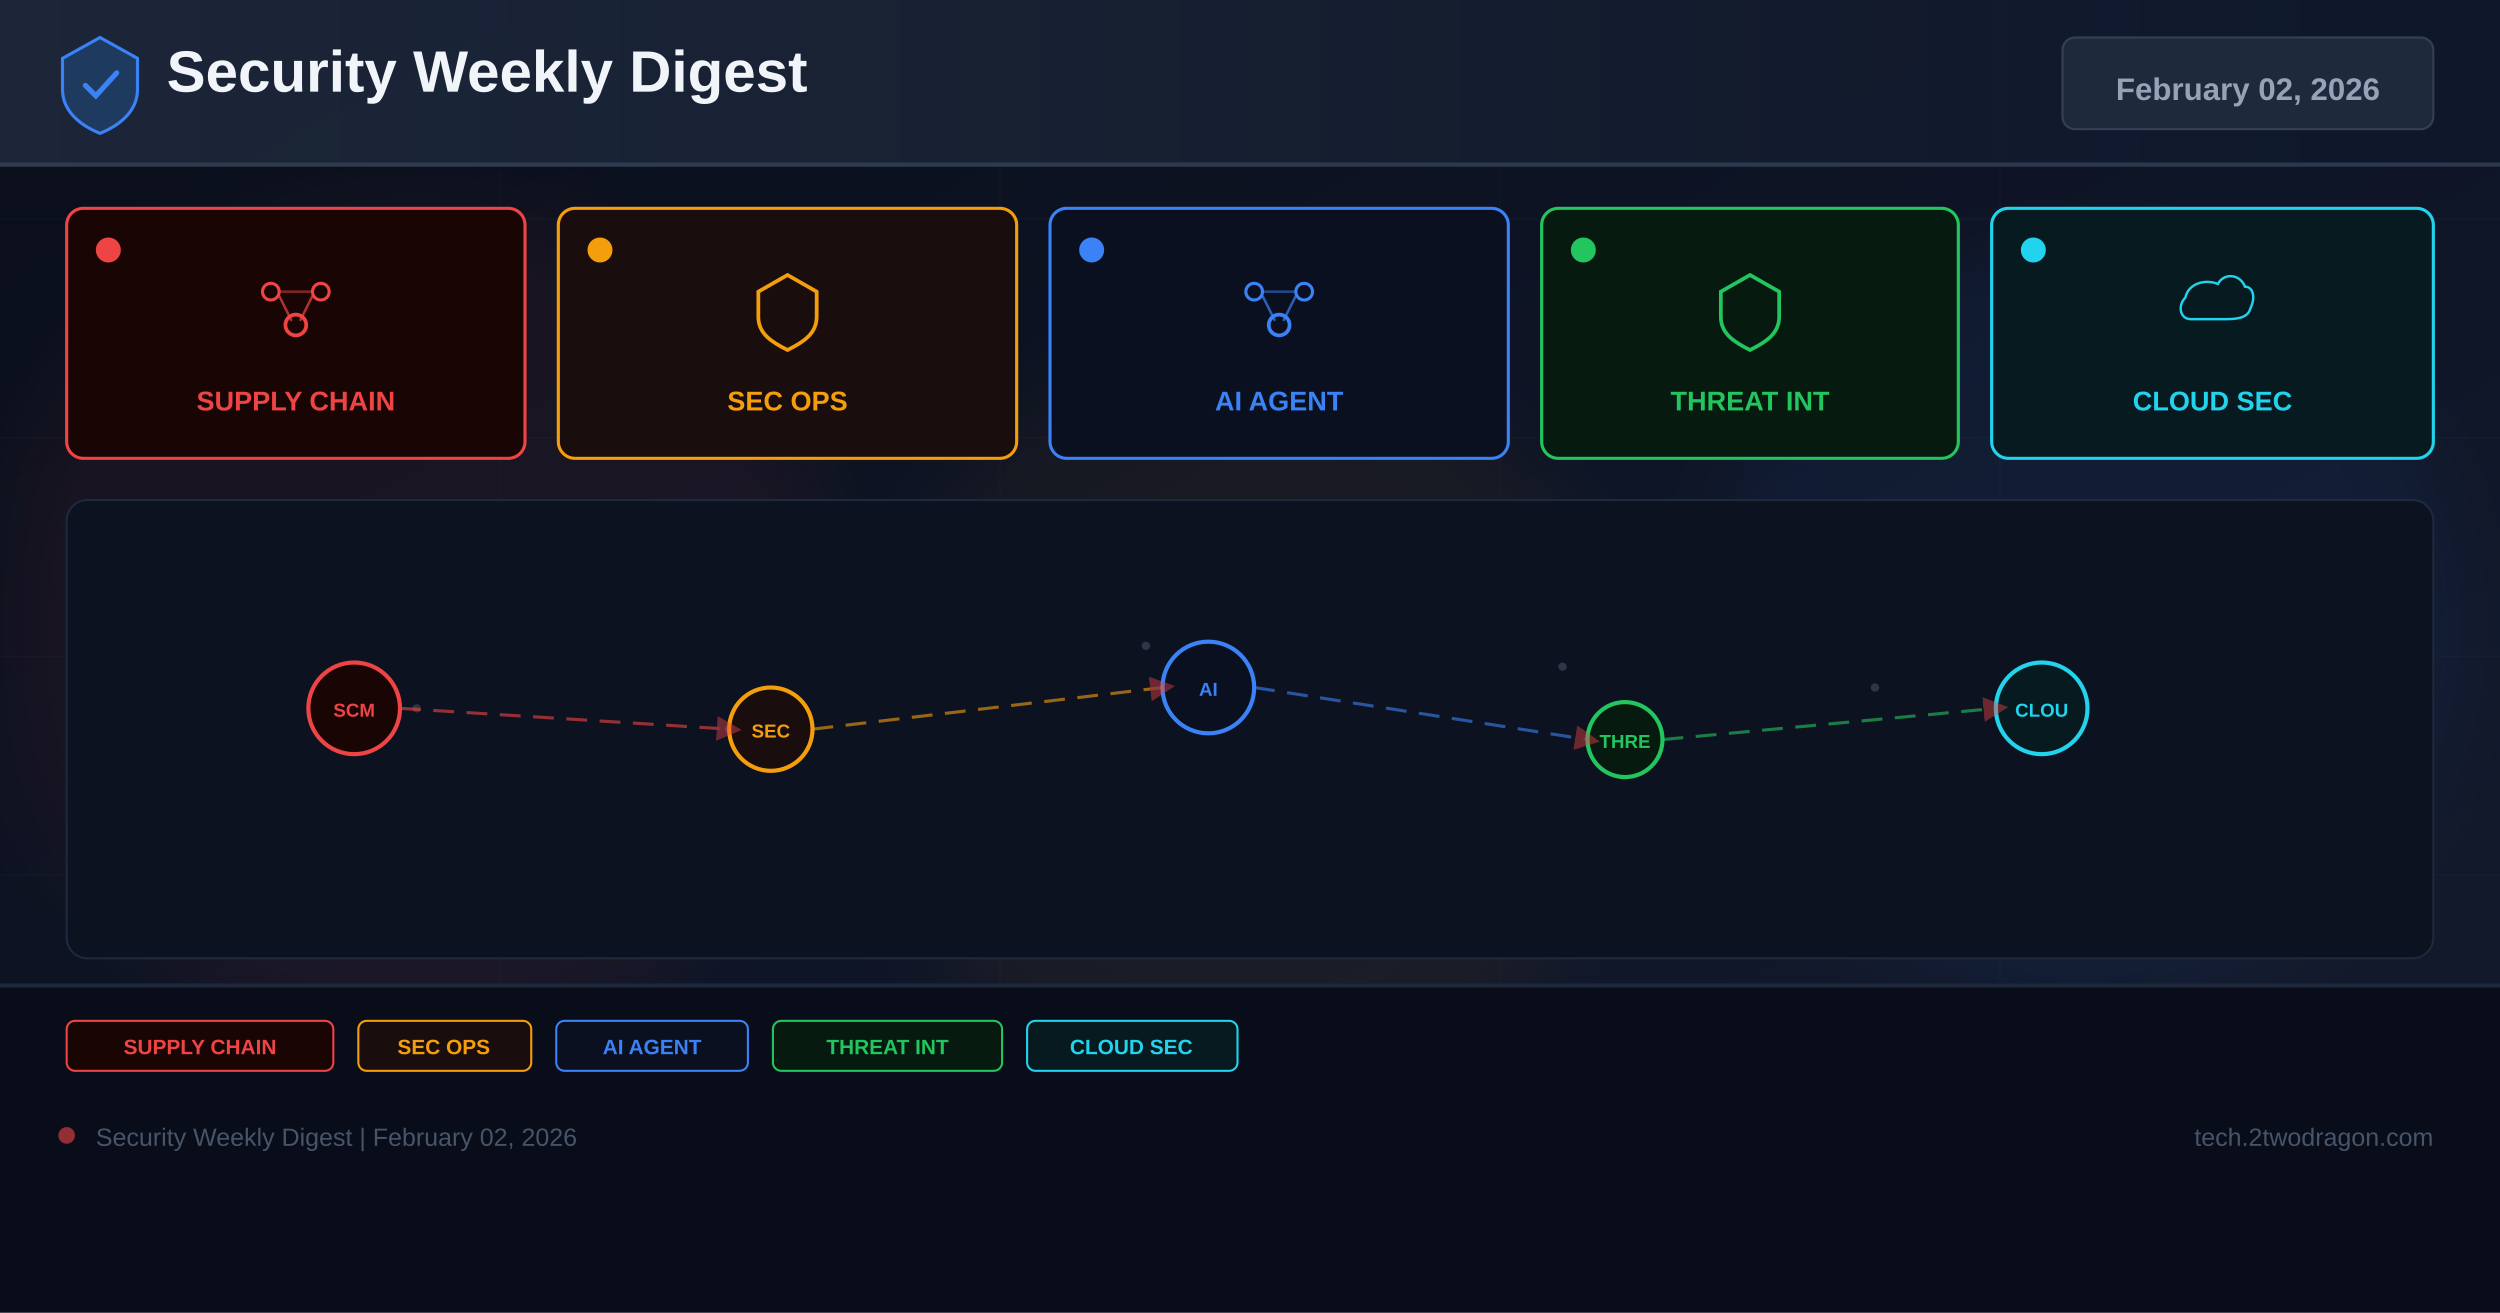
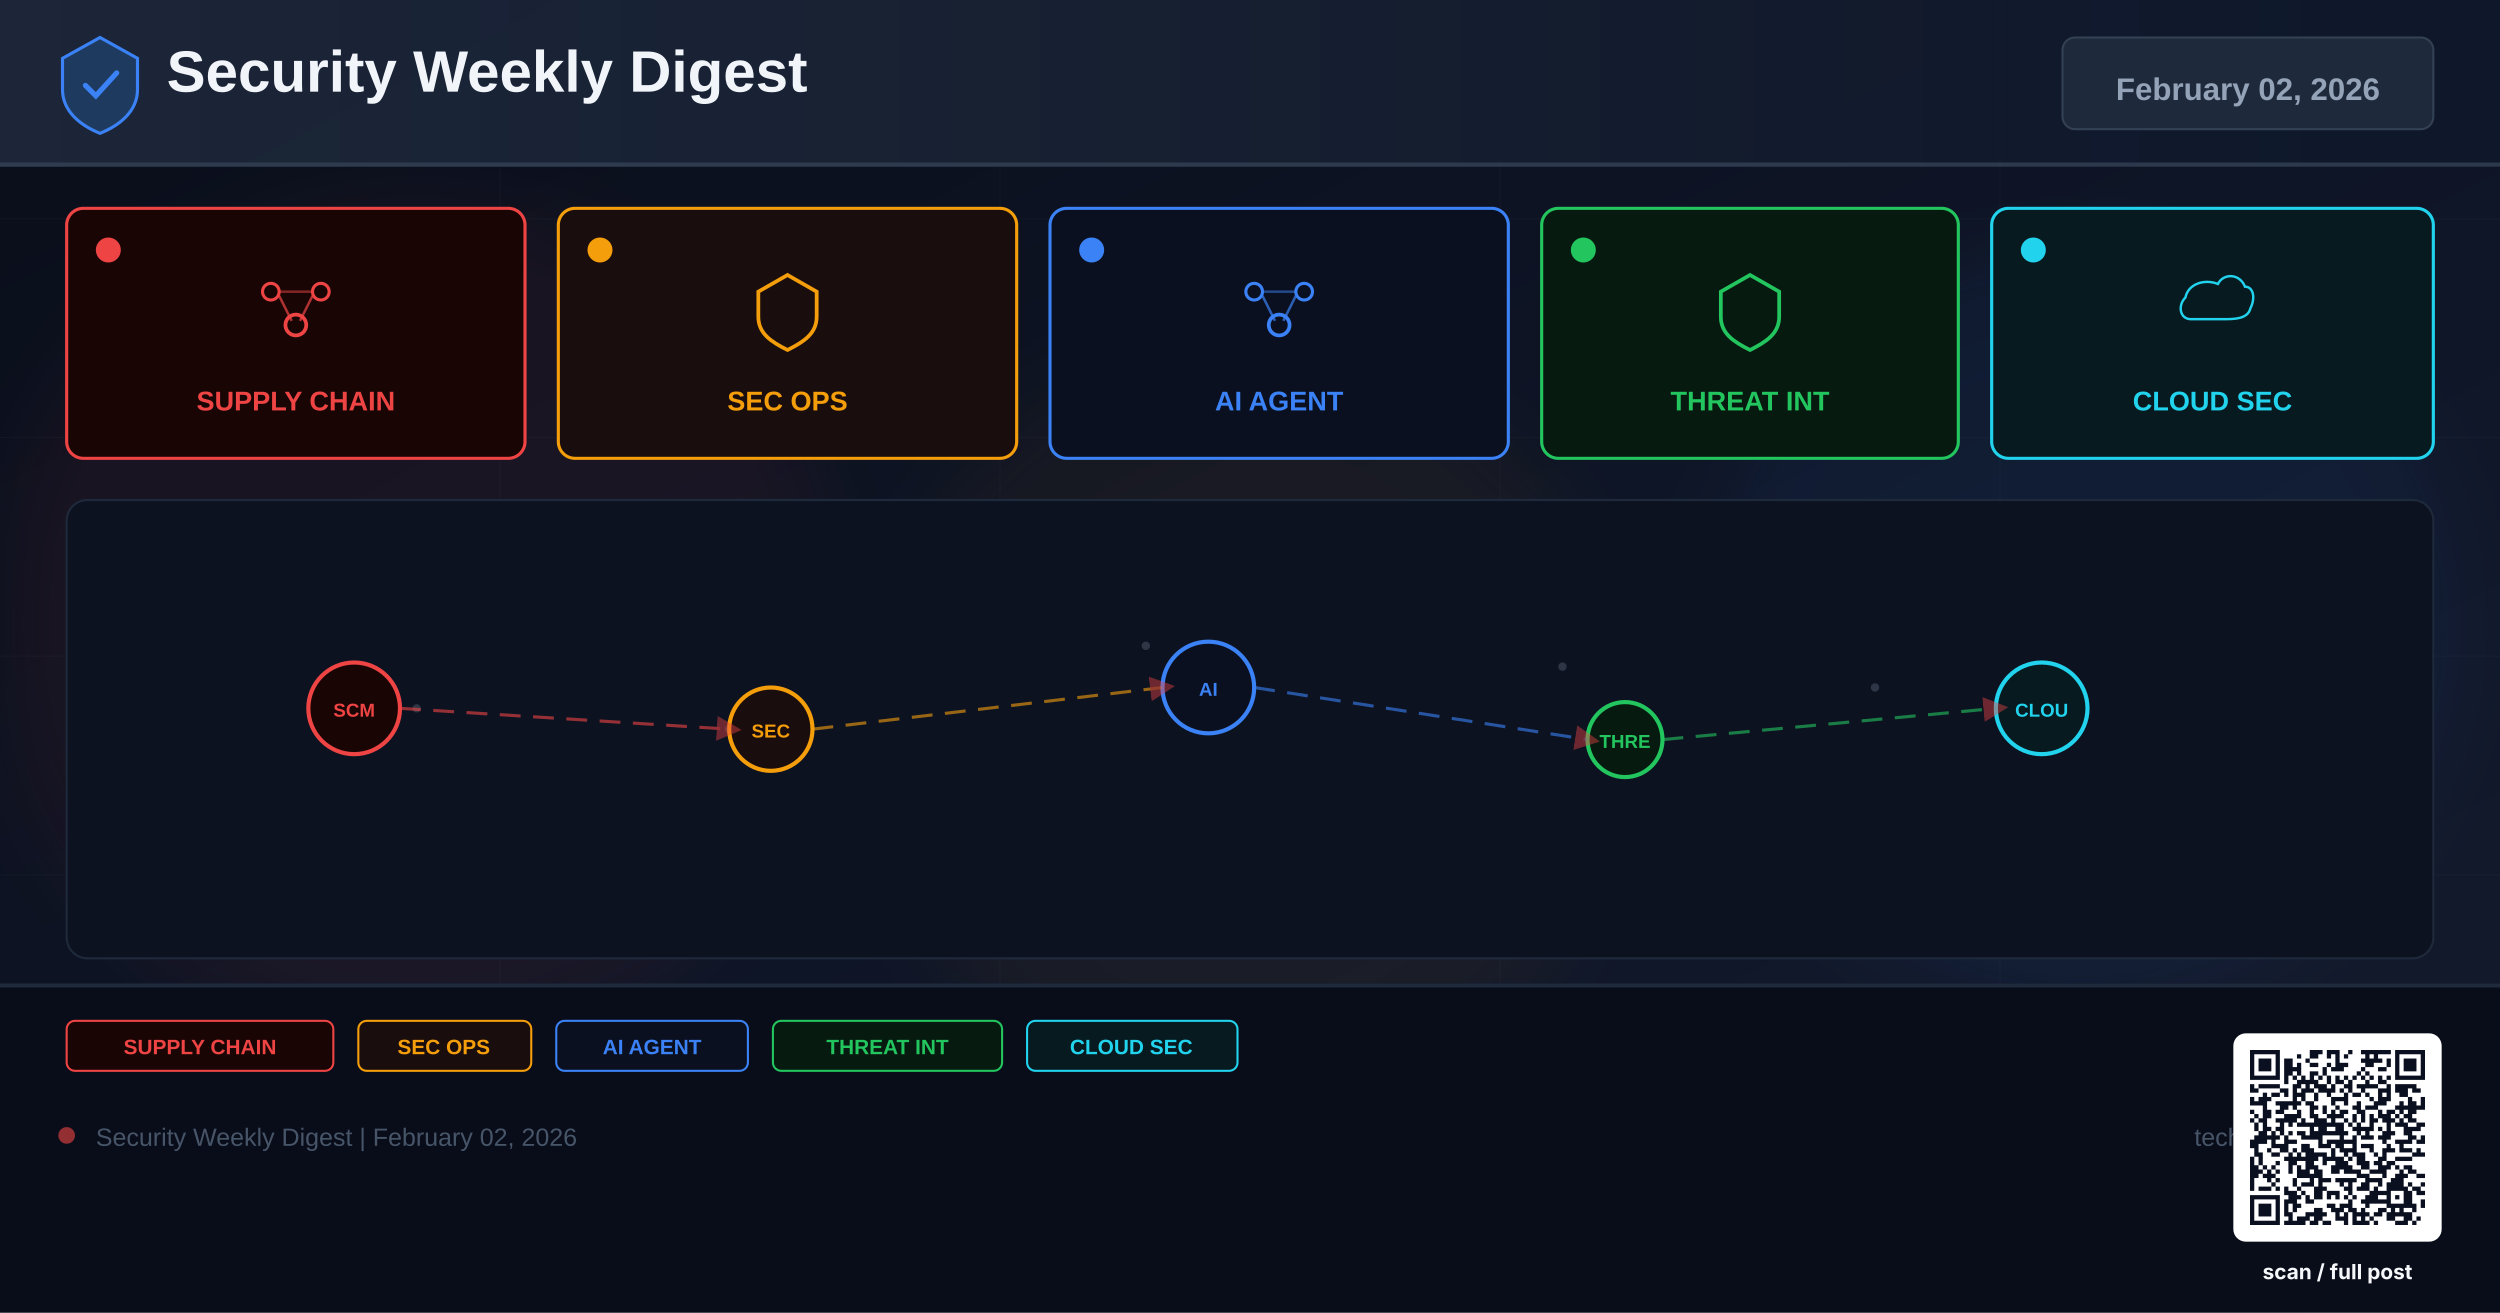
<svg xmlns="http://www.w3.org/2000/svg" width="1200" height="630" viewBox="0 0 1200 630">
  <defs>
    <linearGradient id="bg" x1="0%" y1="0%" x2="100%" y2="100%">
      <stop offset="0%" stop-color="#0a0e1a" />
      <stop offset="60%" stop-color="#0f1628" />
      <stop offset="100%" stop-color="#141b2d" />
    </linearGradient>
    <linearGradient id="hg" x1="0%" y1="0%" x2="100%" y2="0%">
      <stop offset="0%" stop-color="#1e293b" />
      <stop offset="100%" stop-color="#0f172a" />
    </linearGradient>
    <filter id="glow" x="-50%" y="-50%" width="200%" height="200%">
      <feGaussianBlur stdDeviation="18" />
    </filter>
    <marker id="ar" markerWidth="8" markerHeight="8" refX="4" refY="4" orient="auto">
      <path d="M0,0 L8,4 L0,8 Z" fill="#ef4444" opacity="0.7" />
    </marker>
  </defs>
  <rect width="1200" height="630" fill="url(#bg)" />
  <g opacity="0.04" stroke="#94a3b8" stroke-width="0.5">
    <line x1="0" y1="105" x2="1200" y2="105" />
    <line x1="0" y1="210" x2="1200" y2="210" />
    <line x1="0" y1="315" x2="1200" y2="315" />
    <line x1="0" y1="420" x2="1200" y2="420" />
    <line x1="0" y1="525" x2="1200" y2="525" />
    <line x1="240" y1="0" x2="240" y2="630" />
    <line x1="480" y1="0" x2="480" y2="630" />
    <line x1="720" y1="0" x2="720" y2="630" />
    <line x1="960" y1="0" x2="960" y2="630" />
  </g>
  <circle cx="200" cy="300" r="200" fill="#ef4444" opacity="0.06" filter="url(#glow)" />
  <circle cx="600" cy="350" r="180" fill="#f59e0b" opacity="0.05" filter="url(#glow)" />
  <circle cx="1000" cy="300" r="180" fill="#3b82f6" opacity="0.06" filter="url(#glow)" />
  <rect x="0" y="0" width="1200" height="80" fill="url(#hg)" opacity="0.9" />
  <rect x="0" y="78" width="1200" height="2" fill="#334155" opacity="0.8" />
  <g transform="translate(48,40)">
    <path d="M0,-22 L18,-12 L18,3 C18,13 10,20 0,24 C-10,20 -18,13 -18,3 L-18,-12 Z" fill="#1e3a5f" stroke="#3b82f6" stroke-width="1.5" />
    <path d="M-7,1 L-2,6 L8,-5" stroke="#3b82f6" stroke-width="2.5" fill="none" stroke-linecap="round" />
  </g>
  <text x="80" y="44" font-family="Arial,sans-serif" font-size="28" font-weight="700" fill="#f1f5f9">Security Weekly Digest</text>
  <rect x="990" y="18" width="178" height="44" rx="6" fill="#1e293b" stroke="#334155" stroke-width="1" />
  <text x="1079" y="48" font-family="Arial,sans-serif" font-size="15" font-weight="700" fill="#94a3b8" text-anchor="middle">February 02, 2026</text>
  <rect x="32" y="100" width="220" height="120" rx="8" fill="#1a0505" stroke="#ef4444" stroke-width="1.5" />
  <circle cx="52" cy="120" r="6" fill="#ef4444" />
  <g transform="translate(142,148)">
    <circle cx="-12" cy="-8" r="4" fill="none" stroke="#ef4444" stroke-width="1.5" />
    <circle cx="12" cy="-8" r="4" fill="none" stroke="#ef4444" stroke-width="1.5" />
    <circle cx="0" cy="8" r="5" fill="none" stroke="#ef4444" stroke-width="1.8" />
    <line x1="-8" y1="-6" x2="-2" y2="6" stroke="#ef4444" stroke-width="1.2" opacity="0.7" />
    <line x1="8" y1="-6" x2="2" y2="6" stroke="#ef4444" stroke-width="1.2" opacity="0.7" />
    <line x1="-8" y1="-8" x2="8" y2="-8" stroke="#ef4444" stroke-width="1.2" opacity="0.5" />
  </g>
  <text x="142" y="197" font-family="Arial,sans-serif" font-size="13" font-weight="700" fill="#ef4444" text-anchor="middle">SUPPLY CHAIN</text>
  <rect x="268" y="100" width="220" height="120" rx="8" fill="#1a0d0d" stroke="#f59e0b" stroke-width="1.5" />
  <circle cx="288" cy="120" r="6" fill="#f59e0b" />
  <g transform="translate(378,148)">
    <path d="M0,-16 L14,-8 L14,4 C14,12 8,16 0,20 C-8,16 -14,12 -14,4 L-14,-8 Z" fill="none" stroke="#f59e0b" stroke-width="1.8" />
  </g>
  <text x="378" y="197" font-family="Arial,sans-serif" font-size="13" font-weight="700" fill="#f59e0b" text-anchor="middle">SEC OPS</text>
  <rect x="504" y="100" width="220" height="120" rx="8" fill="#0a1020" stroke="#3b82f6" stroke-width="1.5" />
  <circle cx="524" cy="120" r="6" fill="#3b82f6" />
  <g transform="translate(614,148)">
    <circle cx="-12" cy="-8" r="4" fill="none" stroke="#3b82f6" stroke-width="1.5" />
    <circle cx="12" cy="-8" r="4" fill="none" stroke="#3b82f6" stroke-width="1.5" />
    <circle cx="0" cy="8" r="5" fill="none" stroke="#3b82f6" stroke-width="1.8" />
    <line x1="-8" y1="-6" x2="-2" y2="6" stroke="#3b82f6" stroke-width="1.2" opacity="0.7" />
    <line x1="8" y1="-6" x2="2" y2="6" stroke="#3b82f6" stroke-width="1.2" opacity="0.7" />
    <line x1="-8" y1="-8" x2="8" y2="-8" stroke="#3b82f6" stroke-width="1.2" opacity="0.5" />
  </g>
  <text x="614" y="197" font-family="Arial,sans-serif" font-size="13" font-weight="700" fill="#3b82f6" text-anchor="middle">AI AGENT</text>
  <rect x="740" y="100" width="200" height="120" rx="8" fill="#071a10" stroke="#22c55e" stroke-width="1.5" />
  <circle cx="760" cy="120" r="6" fill="#22c55e" />
  <g transform="translate(840,148)">
    <path d="M0,-16 L14,-8 L14,4 C14,12 8,16 0,20 C-8,16 -14,12 -14,4 L-14,-8 Z" fill="none" stroke="#22c55e" stroke-width="1.8" />
  </g>
  <text x="840" y="197" font-family="Arial,sans-serif" font-size="13" font-weight="700" fill="#22c55e" text-anchor="middle">THREAT INT</text>
  <rect x="956" y="100" width="212" height="120" rx="8" fill="#071a20" stroke="#22d3ee" stroke-width="1.5" />
  <circle cx="976" cy="120" r="6" fill="#22d3ee" />
  <g transform="translate(1062,148)">
    <path d="M-16,8 C-24,8 -26,-2 -20,-8 C-18,-18 -6,-22 4,-18 C8,-26 20,-26 24,-16 C30,-16 32,-8 28,0 C26,8 16,8 8,8 Z" fill="none" stroke="#22d3ee" stroke-width="1.8" transform="scale(0.65)" />
  </g>
  <text x="1062" y="197" font-family="Arial,sans-serif" font-size="13" font-weight="700" fill="#22d3ee" text-anchor="middle">CLOUD SEC</text>
  <rect x="32" y="240" width="1136" height="220" rx="10" fill="#0c1220" stroke="#1e293b" stroke-width="1" />
  <g opacity="0.25">
    <circle cx="180" cy="330" r="2" fill="#94a3b8" />
    <circle cx="200" cy="340" r="2" fill="#94a3b8" />
    <circle cx="550" cy="310" r="2" fill="#94a3b8" />
    <circle cx="570" cy="325" r="2" fill="#94a3b8" />
    <circle cx="750" cy="320" r="2" fill="#94a3b8" />
    <circle cx="900" cy="330" r="2" fill="#94a3b8" />
    <circle cx="350" cy="350" r="2" fill="#94a3b8" />
    <circle cx="1000" cy="340" r="2" fill="#94a3b8" />
  </g>
  <circle cx="170" cy="340" r="22" fill="#1a0505" stroke="#ef4444" stroke-width="2" />
  <text x="170" y="344" font-family="Arial,sans-serif" font-size="9" font-weight="700" fill="#ef4444" text-anchor="middle">SCM</text>
  <circle cx="370" cy="350" r="20" fill="#1a0d0d" stroke="#f59e0b" stroke-width="2" />
  <text x="370" y="354" font-family="Arial,sans-serif" font-size="9" font-weight="700" fill="#f59e0b" text-anchor="middle">SEC</text>
  <circle cx="580" cy="330" r="22" fill="#0a1020" stroke="#3b82f6" stroke-width="2" />
  <text x="580" y="334" font-family="Arial,sans-serif" font-size="9" font-weight="700" fill="#3b82f6" text-anchor="middle">AI</text>
  <circle cx="780" cy="355" r="18" fill="#071a10" stroke="#22c55e" stroke-width="2" />
  <text x="780" y="359" font-family="Arial,sans-serif" font-size="9" font-weight="700" fill="#22c55e" text-anchor="middle">THRE</text>
  <circle cx="980" cy="340" r="22" fill="#071a20" stroke="#22d3ee" stroke-width="2" />
  <text x="980" y="344" font-family="Arial,sans-serif" font-size="9" font-weight="700" fill="#22d3ee" text-anchor="middle">CLOU</text>
  <line x1="192" y1="340" x2="350" y2="350" stroke="#ef4444" stroke-width="1.5" stroke-dasharray="10 6" opacity="0.6" marker-end="url(#ar)" />
  <line x1="390" y1="350" x2="558" y2="330" stroke="#f59e0b" stroke-width="1.5" stroke-dasharray="10 6" opacity="0.6" marker-end="url(#ar)" />
  <line x1="602" y1="330" x2="762" y2="355" stroke="#3b82f6" stroke-width="1.5" stroke-dasharray="10 6" opacity="0.6" marker-end="url(#ar)" />
  <line x1="798" y1="355" x2="958" y2="340" stroke="#22c55e" stroke-width="1.5" stroke-dasharray="10 6" opacity="0.6" marker-end="url(#ar)" />
  <rect x="0" y="472" width="1200" height="158" fill="#080c18" opacity="0.95" />
  <rect x="0" y="472" width="1200" height="2" fill="#1e293b" />
  <rect x="32" y="490" width="128" height="24" rx="4" fill="#1a0505" stroke="#ef4444" stroke-width="1" />
  <text x="96" y="506" font-family="Arial,sans-serif" font-size="10" font-weight="700" fill="#ef4444" text-anchor="middle">SUPPLY CHAIN</text>
  <rect x="172" y="490" width="83" height="24" rx="4" fill="#1a0d0d" stroke="#f59e0b" stroke-width="1" />
  <text x="213" y="506" font-family="Arial,sans-serif" font-size="10" font-weight="700" fill="#f59e0b" text-anchor="middle">SEC OPS</text>
  <rect x="267" y="490" width="92" height="24" rx="4" fill="#0a1020" stroke="#3b82f6" stroke-width="1" />
  <text x="313" y="506" font-family="Arial,sans-serif" font-size="10" font-weight="700" fill="#3b82f6" text-anchor="middle">AI AGENT</text>
  <rect x="371" y="490" width="110" height="24" rx="4" fill="#071a10" stroke="#22c55e" stroke-width="1" />
  <text x="426" y="506" font-family="Arial,sans-serif" font-size="10" font-weight="700" fill="#22c55e" text-anchor="middle">THREAT INT</text>
  <rect x="493" y="490" width="101" height="24" rx="4" fill="#071a20" stroke="#22d3ee" stroke-width="1" />
  <text x="543" y="506" font-family="Arial,sans-serif" font-size="10" font-weight="700" fill="#22d3ee" text-anchor="middle">CLOUD SEC</text>
  <circle cx="32" cy="545" r="4" fill="#ef4444" opacity="0.6" />
  <text x="46" y="550" font-family="Arial,sans-serif" font-size="12" fill="#475569">Security Weekly Digest | February 02, 2026</text>
  <text x="1168" y="550" font-family="Arial,sans-serif" font-size="12" fill="#475569" text-anchor="end">tech.2twodragon.com</text>
+   <g transform="translate(1080,504)">
+     <rect x="-8" y="-8" width="100" height="100" rx="6" fill="#FFFFFF" />
+     <g transform="scale(2.04878)" fill="#0A1020">
+       <path d="M0 0h7v1h-7zM14 0h3v1h-3zM18 0h3v1h-3zM23 0h1v1h-1zM26 0h7v1h-7zM34 0h7v1h-7zM0 1h1v1h-1zM6 1h1v1h-1zM11 1h1v1h-1zM14 1h2v1h-2zM18 1h1v1h-1zM20 1h1v1h-1zM22 1h1v1h-1zM27 1h1v1h-1zM29 1h1v1h-1zM34 1h1v1h-1zM40 1h1v1h-1zM0 2h1v1h-1zM2 2h3v1h-3zM6 2h1v1h-1zM8 2h2v1h-2zM13 2h1v1h-1zM20 2h1v1h-1zM26 2h5v1h-5zM32 2h1v1h-1zM34 2h1v1h-1zM36 2h3v1h-3zM40 2h1v1h-1zM0 3h1v1h-1zM2 3h3v1h-3zM6 3h1v1h-1zM8 3h2v1h-2zM11 3h1v1h-1zM14 3h2v1h-2zM18 3h1v1h-1zM20 3h3v1h-3zM27 3h2v1h-2zM32 3h1v1h-1zM34 3h1v1h-1zM36 3h3v1h-3zM40 3h1v1h-1zM0 4h1v1h-1zM2 4h3v1h-3zM6 4h1v1h-1zM8 4h4v1h-4zM17 4h1v1h-1zM19 4h3v1h-3zM26 4h1v1h-1zM30 4h2v1h-2zM34 4h1v1h-1zM36 4h3v1h-3zM40 4h1v1h-1zM0 5h1v1h-1zM6 5h1v1h-1zM8 5h2v1h-2zM11 5h1v1h-1zM14 5h2v1h-2zM17 5h1v1h-1zM25 5h1v1h-1zM27 5h1v1h-1zM34 5h1v1h-1zM40 5h1v1h-1zM0 6h7v1h-7zM8 6h1v1h-1zM10 6h1v1h-1zM12 6h1v1h-1zM14 6h1v1h-1zM16 6h1v1h-1zM18 6h1v1h-1zM20 6h1v1h-1zM22 6h1v1h-1zM24 6h1v1h-1zM26 6h1v1h-1zM28 6h1v1h-1zM30 6h1v1h-1zM32 6h1v1h-1zM34 6h7v1h-7zM8 7h1v1h-1zM11 7h5v1h-5zM18 7h1v1h-1zM20 7h2v1h-2zM23 7h1v1h-1zM27 7h1v1h-1zM30 7h2v1h-2zM0 8h1v1h-1zM2 8h5v1h-5zM10 8h2v1h-2zM13 8h1v1h-1zM15 8h3v1h-3zM19 8h1v1h-1zM22 8h2v1h-2zM25 8h5v1h-5zM32 8h1v1h-1zM34 8h5v1h-5zM0 9h2v1h-2zM7 9h2v1h-2zM10 9h1v1h-1zM12 9h3v1h-3zM16 9h4v1h-4zM21 9h1v1h-1zM23 9h1v1h-1zM26 9h1v1h-1zM30 9h3v1h-3zM34 9h3v1h-3zM38 9h2v1h-2zM3 10h1v1h-1zM5 10h2v1h-2zM8 10h1v1h-1zM10 10h3v1h-3zM15 10h1v1h-1zM18 10h1v1h-1zM22 10h1v1h-1zM24 10h2v1h-2zM27 10h1v1h-1zM30 10h1v1h-1zM32 10h1v1h-1zM35 10h2v1h-2zM0 11h1v1h-1zM2 11h3v1h-3zM10 11h1v1h-1zM12 11h1v1h-1zM15 11h1v1h-1zM19 11h4v1h-4zM28 11h1v1h-1zM30 11h3v1h-3zM37 11h1v1h-1zM40 11h1v1h-1zM0 12h4v1h-4zM6 12h6v1h-6zM13 12h2v1h-2zM19 12h1v1h-1zM22 12h1v1h-1zM25 12h1v1h-1zM29 12h3v1h-3zM35 12h1v1h-1zM37 12h2v1h-2zM40 12h1v1h-1zM3 13h1v1h-1zM7 13h2v1h-2zM10 13h1v1h-1zM14 13h2v1h-2zM17 13h1v1h-1zM20 13h1v1h-1zM24 13h2v1h-2zM27 13h3v1h-3zM34 13h7v1h-7zM0 14h1v1h-1zM3 14h2v1h-2zM6 14h2v1h-2zM11 14h1v1h-1zM14 14h1v1h-1zM17 14h1v1h-1zM19 14h1v1h-1zM21 14h2v1h-2zM25 14h2v1h-2zM30 14h1v1h-1zM32 14h2v1h-2zM35 14h1v1h-1zM37 14h2v1h-2zM1 15h1v1h-1zM3 15h2v1h-2zM8 15h4v1h-4zM14 15h2v1h-2zM18 15h4v1h-4zM24 15h1v1h-1zM26 15h1v1h-1zM28 15h1v1h-1zM30 15h3v1h-3zM34 15h1v1h-1zM36 15h2v1h-2zM0 16h1v1h-1zM2 16h2v1h-2zM6 16h5v1h-5zM12 16h1v1h-1zM15 16h3v1h-3zM19 16h1v1h-1zM22 16h1v1h-1zM24 16h1v1h-1zM26 16h1v1h-1zM28 16h2v1h-2zM31 16h3v1h-3zM35 16h1v1h-1zM37 16h2v1h-2zM1 17h1v1h-1zM3 17h1v1h-1zM7 17h1v1h-1zM9 17h1v1h-1zM11 17h11v1h-11zM23 17h1v1h-1zM25 17h1v1h-1zM28 17h1v1h-1zM32 17h1v1h-1zM34 17h3v1h-3zM39 17h2v1h-2zM1 18h1v1h-1zM3 18h2v1h-2zM6 18h2v1h-2zM14 18h1v1h-1zM16 18h2v1h-2zM20 18h2v1h-2zM24 18h5v1h-5zM30 18h1v1h-1zM32 18h1v1h-1zM36 18h4v1h-4zM2 19h2v1h-2zM5 19h1v1h-1zM7 19h1v1h-1zM9 19h1v1h-1zM11 19h2v1h-2zM14 19h9v1h-9zM25 19h1v1h-1zM27 19h1v1h-1zM31 19h3v1h-3zM36 19h2v1h-2zM1 20h6v1h-6zM8 20h1v1h-1zM12 20h5v1h-5zM21 20h1v1h-1zM24 20h1v1h-1zM26 20h3v1h-3zM30 20h3v1h-3zM37 20h2v1h-2zM40 20h1v1h-1zM0 21h4v1h-4zM5 21h1v1h-1zM8 21h3v1h-3zM16 21h1v1h-1zM18 21h7v1h-7zM31 21h1v1h-1zM34 21h4v1h-4zM39 21h2v1h-2zM0 22h2v1h-2zM5 22h4v1h-4zM12 22h2v1h-2zM16 22h3v1h-3zM20 22h2v1h-2zM24 22h1v1h-1zM26 22h3v1h-3zM32 22h1v1h-1zM35 22h1v1h-1zM1 23h1v1h-1zM4 23h1v1h-1zM7 23h2v1h-2zM10 23h1v1h-1zM12 23h3v1h-3zM19 23h1v1h-1zM21 23h4v1h-4zM28 23h1v1h-1zM31 23h3v1h-3zM35 23h3v1h-3zM39 23h1v1h-1zM1 24h2v1h-2zM5 24h2v1h-2zM9 24h1v1h-1zM11 24h1v1h-1zM13 24h5v1h-5zM19 24h1v1h-1zM22 24h1v1h-1zM24 24h3v1h-3zM29 24h1v1h-1zM31 24h1v1h-1zM38 24h3v1h-3zM0 25h1v1h-1zM2 25h1v1h-1zM8 25h8v1h-8zM17 25h5v1h-5zM23 25h1v1h-1zM25 25h2v1h-2zM30 25h2v1h-2zM34 25h4v1h-4zM0 26h1v1h-1zM2 26h1v1h-1zM6 26h1v1h-1zM9 26h2v1h-2zM13 26h2v1h-2zM17 26h1v1h-1zM20 26h3v1h-3zM25 26h3v1h-3zM29 26h2v1h-2zM32 26h2v1h-2zM0 27h2v1h-2zM3 27h1v1h-1zM5 27h1v1h-1zM9 27h1v1h-1zM11 27h1v1h-1zM13 27h3v1h-3zM19 27h5v1h-5zM26 27h2v1h-2zM30 27h3v1h-3zM34 27h1v1h-1zM36 27h2v1h-2zM0 28h3v1h-3zM4 28h1v1h-1zM6 28h1v1h-1zM9 28h1v1h-1zM11 28h3v1h-3zM15 28h2v1h-2zM19 28h2v1h-2zM22 28h4v1h-4zM28 28h4v1h-4zM35 28h1v1h-1zM37 28h2v1h-2zM0 29h2v1h-2zM3 29h3v1h-3zM11 29h6v1h-6zM25 29h3v1h-3zM31 29h1v1h-1zM34 29h3v1h-3zM39 29h2v1h-2zM0 30h1v1h-1zM4 30h1v1h-1zM6 30h1v1h-1zM10 30h1v1h-1zM14 30h1v1h-1zM16 30h3v1h-3zM20 30h5v1h-5zM27 30h4v1h-4zM33 30h3v1h-3zM0 31h1v1h-1zM5 31h1v1h-1zM10 31h1v1h-1zM12 31h3v1h-3zM16 31h1v1h-1zM21 31h1v1h-1zM23 31h1v1h-1zM26 31h2v1h-2zM30 31h1v1h-1zM32 31h4v1h-4zM37 31h1v1h-1zM40 31h1v1h-1zM0 32h1v1h-1zM2 32h3v1h-3zM6 32h1v1h-1zM8 32h1v1h-1zM11 32h1v1h-1zM15 32h3v1h-3zM22 32h2v1h-2zM25 32h3v1h-3zM29 32h1v1h-1zM32 32h5v1h-5zM38 32h2v1h-2zM8 33h3v1h-3zM12 33h1v1h-1zM15 33h2v1h-2zM18 33h3v1h-3zM23 33h1v1h-1zM28 33h5v1h-5zM36 33h2v1h-2zM39 33h2v1h-2zM0 34h7v1h-7zM9 34h3v1h-3zM13 34h1v1h-1zM15 34h2v1h-2zM18 34h1v1h-1zM20 34h1v1h-1zM22 34h1v1h-1zM24 34h1v1h-1zM27 34h3v1h-3zM32 34h1v1h-1zM34 34h1v1h-1zM36 34h2v1h-2zM0 35h1v1h-1zM6 35h1v1h-1zM8 35h3v1h-3zM13 35h2v1h-2zM23 35h1v1h-1zM26 35h7v1h-7zM36 35h2v1h-2zM40 35h1v1h-1zM0 36h1v1h-1zM2 36h3v1h-3zM6 36h1v1h-1zM8 36h1v1h-1zM10 36h2v1h-2zM18 36h2v1h-2zM21 36h3v1h-3zM27 36h1v1h-1zM32 36h7v1h-7zM40 36h1v1h-1zM0 37h1v1h-1zM2 37h3v1h-3zM6 37h1v1h-1zM8 37h1v1h-1zM10 37h1v1h-1zM15 37h2v1h-2zM19 37h3v1h-3zM23 37h2v1h-2zM26 37h1v1h-1zM30 37h2v1h-2zM33 37h1v1h-1zM35 37h1v1h-1zM38 37h1v1h-1zM0 38h1v1h-1zM2 38h3v1h-3zM6 38h1v1h-1zM8 38h2v1h-2zM13 38h5v1h-5zM20 38h1v1h-1zM22 38h1v1h-1zM24 38h4v1h-4zM29 38h2v1h-2zM32 38h6v1h-6zM0 39h1v1h-1zM6 39h1v1h-1zM9 39h1v1h-1zM11 39h3v1h-3zM15 39h2v1h-2zM20 39h3v1h-3zM24 39h1v1h-1zM26 39h1v1h-1zM28 39h1v1h-1zM32 39h2v1h-2zM36 39h2v1h-2zM39 39h1v1h-1zM0 40h7v1h-7zM8 40h5v1h-5zM14 40h2v1h-2zM17 40h2v1h-2zM22 40h1v1h-1zM24 40h4v1h-4zM29 40h1v1h-1zM34 40h3v1h-3zM38 40h1v1h-1z" />
+     </g>
+   </g>
+   <text x="1122" y="614" font-family="Inter,Helvetica,Arial,sans-serif" font-size="10" font-weight="700" fill="#F5F7FA" text-anchor="middle">scan / full post</text>
</svg>
